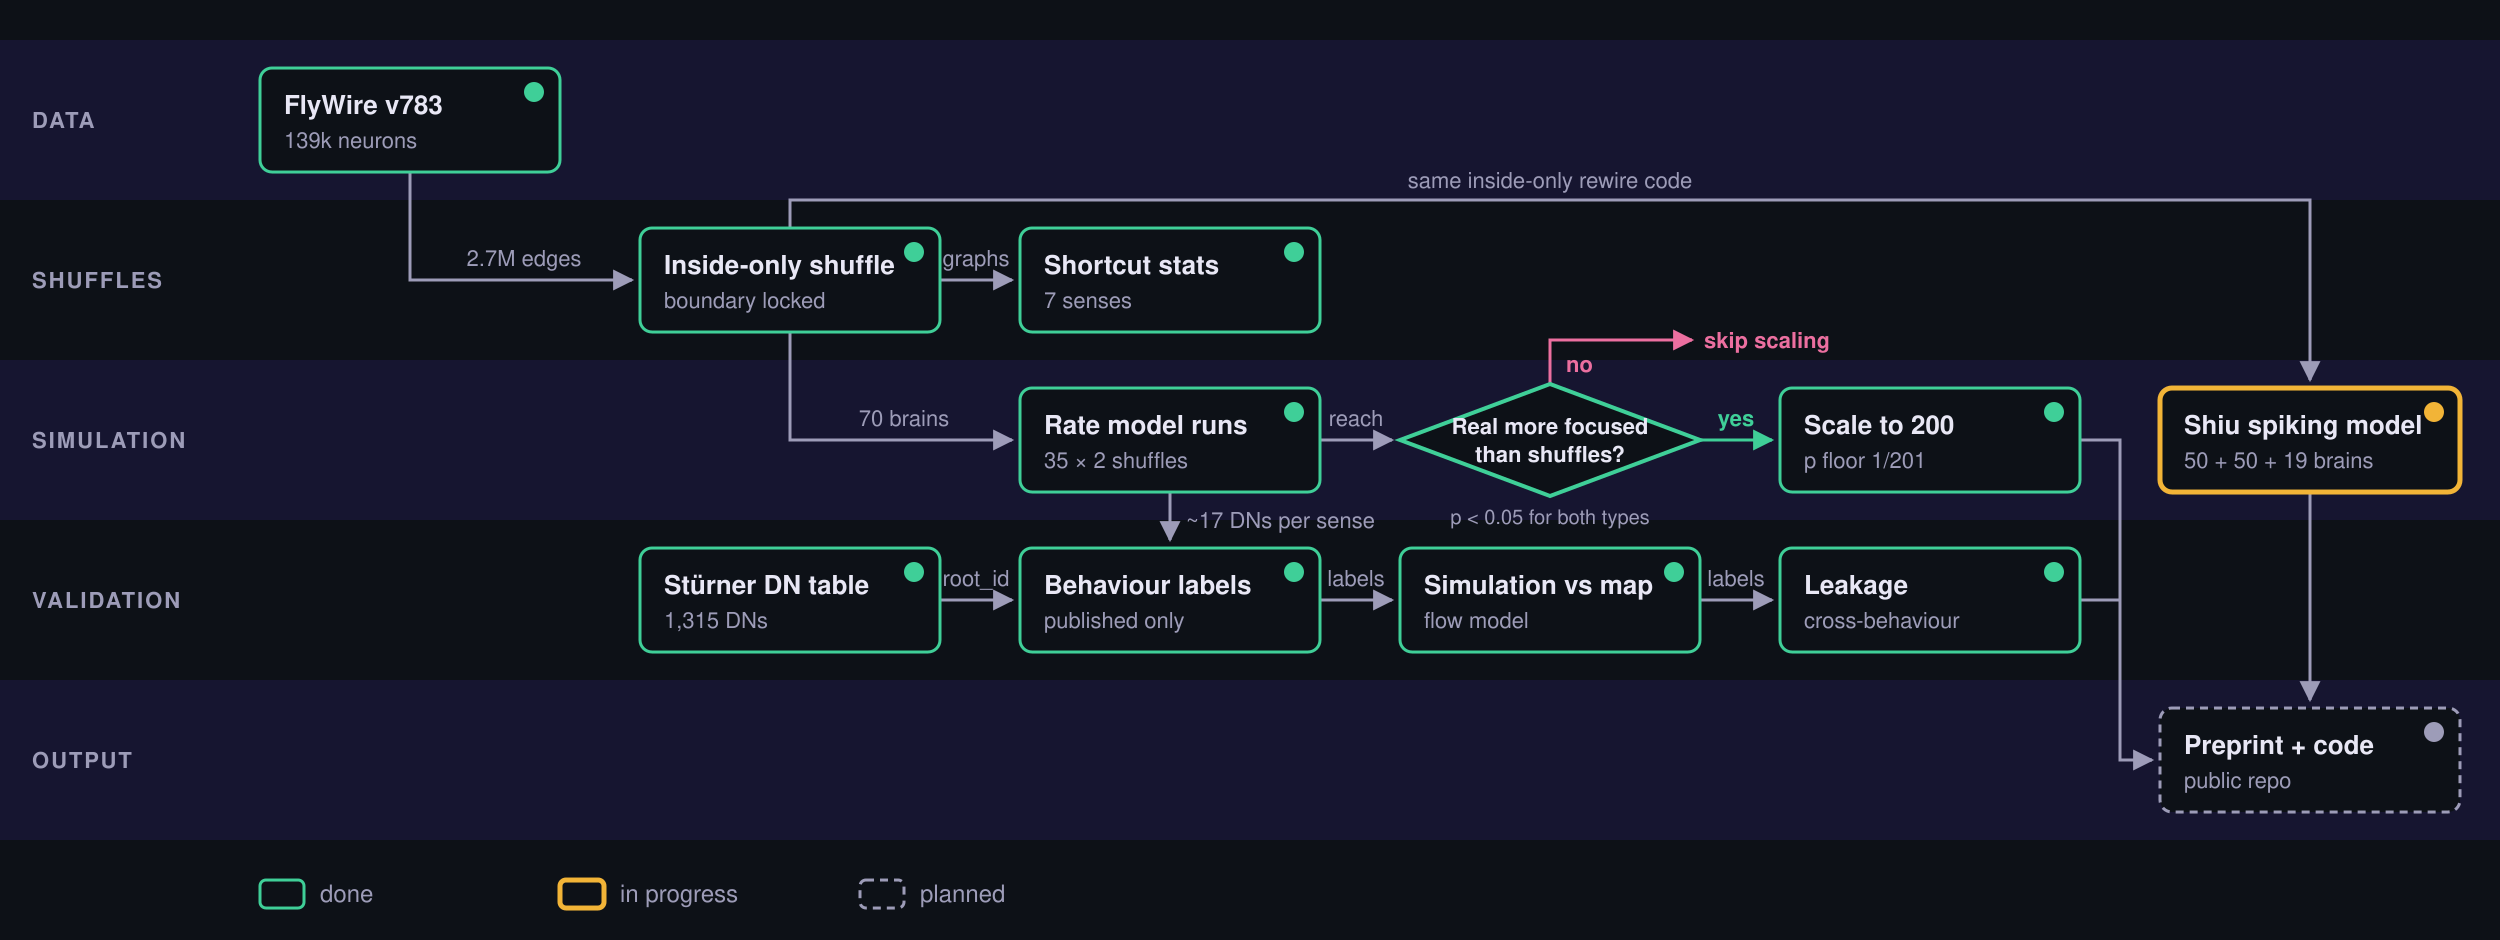
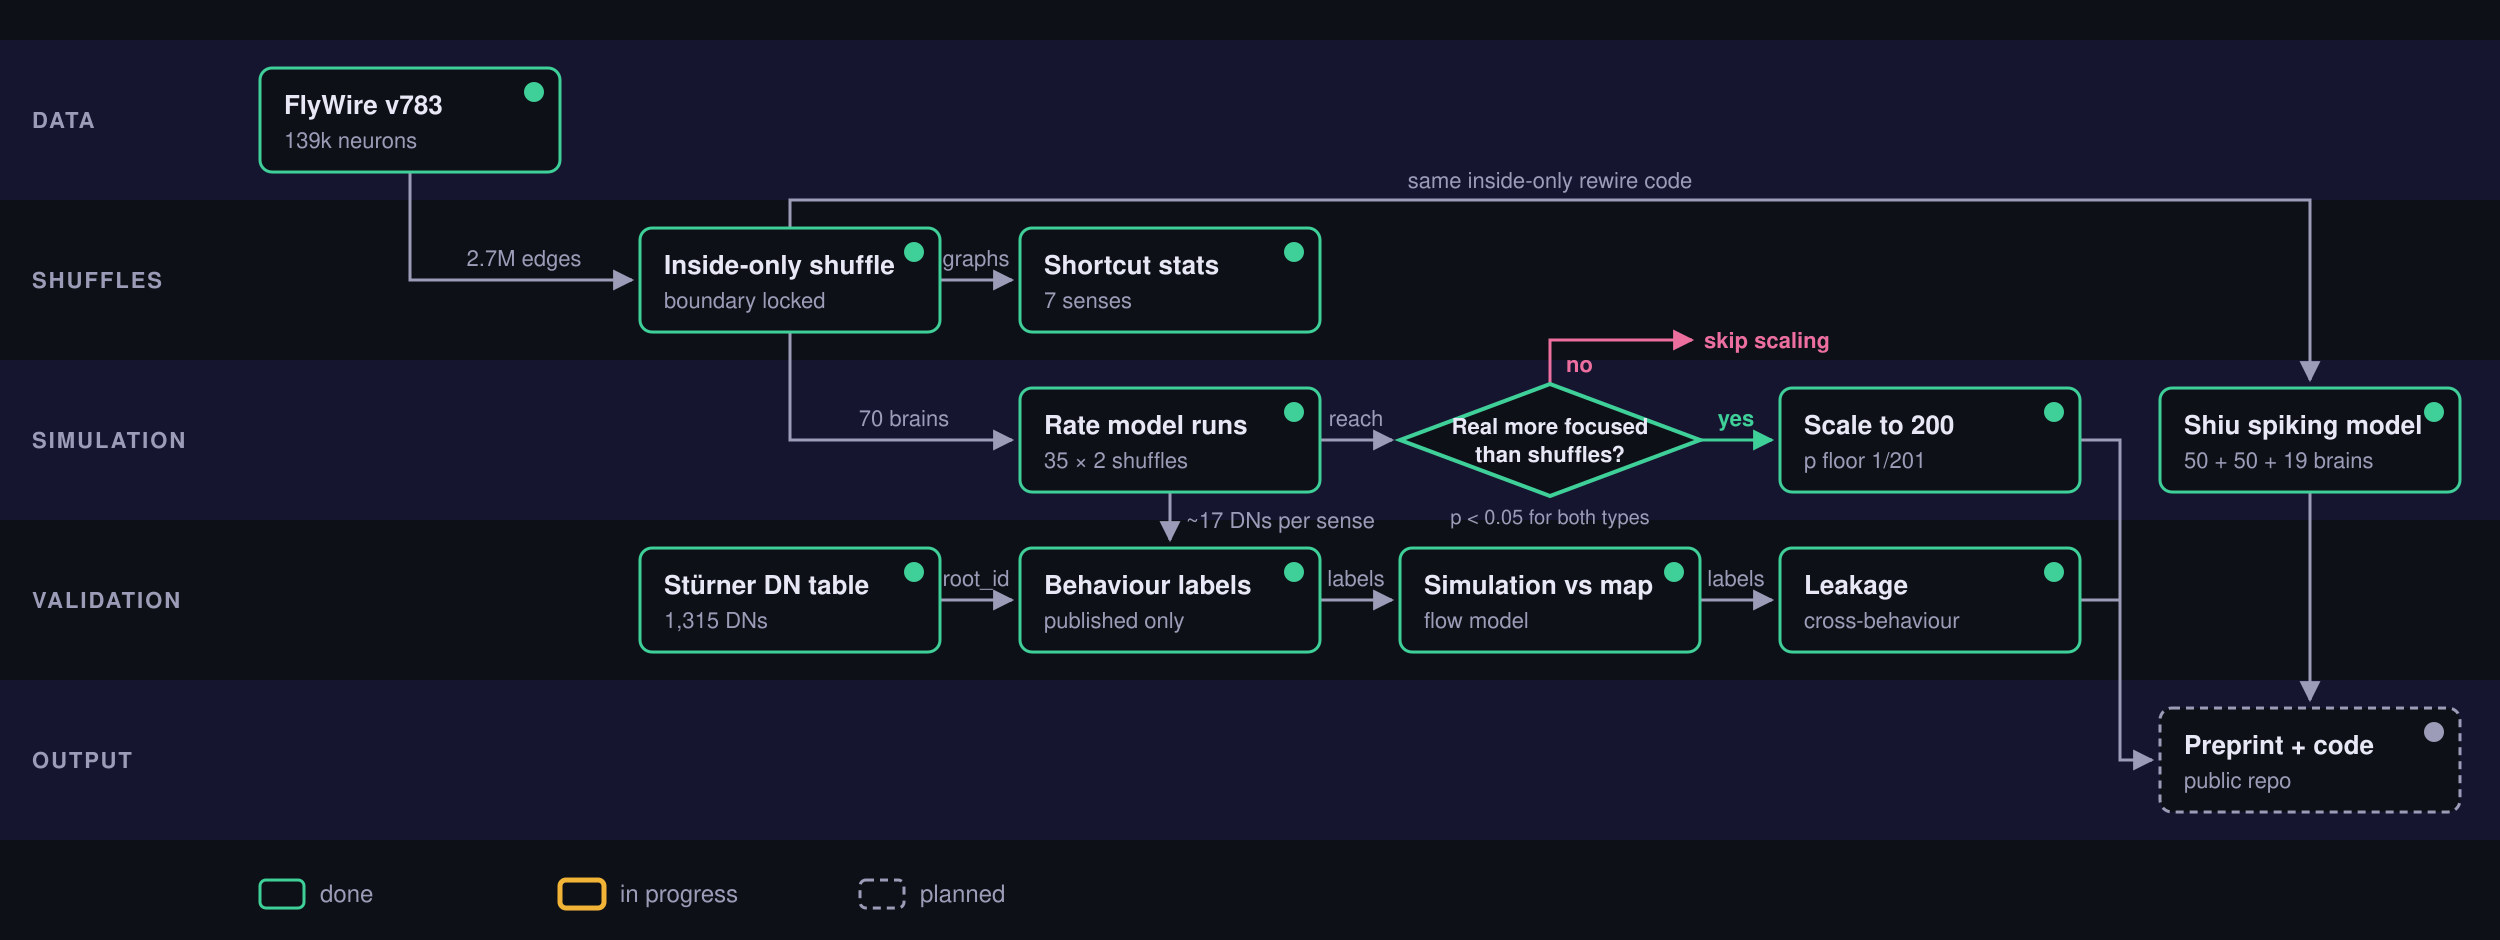
<svg xmlns="http://www.w3.org/2000/svg" viewBox="0 0 1250 470" font-family="Segoe UI, Helvetica, Arial, sans-serif">
  <rect width="1250" height="470" fill="#0d1117" />
  <defs>
    <marker id="pa" viewBox="0 0 10 10" refX="9" refY="5" markerWidth="7" markerHeight="7" orient="auto">
      <path d="M0,0L10,5L0,10z" fill="#9d9cb8" />
    </marker>
    <marker id="py" viewBox="0 0 10 10" refX="9" refY="5" markerWidth="7" markerHeight="7" orient="auto">
      <path d="M0,0L10,5L0,10z" fill="#3fcf98" />
    </marker>
    <marker id="pn" viewBox="0 0 10 10" refX="9" refY="5" markerWidth="7" markerHeight="7" orient="auto">
      <path d="M0,0L10,5L0,10z" fill="#ec6fa0" />
    </marker>
  </defs>
  <rect x="0" y="20" width="1250" height="80" fill="#161530" />
  <text x="16" y="64" font-size="11" font-weight="700" letter-spacing="1" fill="#9d9cb8">DATA</text>
  <text x="16" y="144" font-size="11" font-weight="700" letter-spacing="1" fill="#9d9cb8">SHUFFLES</text>
  <rect x="0" y="180" width="1250" height="80" fill="#161530" />
  <text x="16" y="224" font-size="11" font-weight="700" letter-spacing="1" fill="#9d9cb8">SIMULATION</text>
  <text x="16" y="304" font-size="11" font-weight="700" letter-spacing="1" fill="#9d9cb8">VALIDATION</text>
  <rect x="0" y="340" width="1250" height="80" fill="#161530" />
  <text x="16" y="384" font-size="11" font-weight="700" letter-spacing="1" fill="#9d9cb8">OUTPUT</text>
  <path d="M205,86 V140 H316" fill="none" stroke="#9d9cb8" stroke-width="1.5" marker-end="url(#pa)" />
  <text x="262" y="133" font-size="11" fill="#9d9cb8" text-anchor="middle">2.7M edges</text>
  <path d="M470,140 H506" fill="none" stroke="#9d9cb8" stroke-width="1.5" marker-end="url(#pa)" />
  <text x="488" y="133" font-size="11" fill="#9d9cb8" text-anchor="middle">graphs</text>
  <path d="M395,166 V220 H506" fill="none" stroke="#9d9cb8" stroke-width="1.5" marker-end="url(#pa)" />
  <text x="452" y="213" font-size="11" fill="#9d9cb8" text-anchor="middle">70 brains</text>
  <path d="M660,220 H696" fill="none" stroke="#9d9cb8" stroke-width="1.5" marker-end="url(#pa)" />
  <text x="678" y="213" font-size="11" fill="#9d9cb8" text-anchor="middle">reach</text>
  <path d="M850,220 H886" fill="none" stroke="#3fcf98" stroke-width="1.5" marker-end="url(#py)" />
  <text x="868" y="213" font-size="11" fill="#3fcf98" text-anchor="middle" font-weight="700">yes</text>
  <path d="M775,192 V170 H846" fill="none" stroke="#ec6fa0" stroke-width="1.5" marker-end="url(#pn)" />
  <text x="783" y="186" font-size="11" fill="#ec6fa0" text-anchor="start" font-weight="700">no</text>
  <text x="852" y="174" font-size="11" font-weight="700" fill="#ec6fa0">skip scaling</text>
  <text x="775" y="262" font-size="10" fill="#9d9cb8" text-anchor="middle">p &lt; 0.05 for both types</text>
  <path d="M585,246 V270" fill="none" stroke="#9d9cb8" stroke-width="1.5" marker-end="url(#pa)" />
  <text x="593" y="264" font-size="11" fill="#9d9cb8" text-anchor="start">~17 DNs per sense</text>
  <path d="M470,300 H506" fill="none" stroke="#9d9cb8" stroke-width="1.5" marker-end="url(#pa)" />
  <text x="488" y="293" font-size="11" fill="#9d9cb8" text-anchor="middle">root_id</text>
  <path d="M660,300 H696" fill="none" stroke="#9d9cb8" stroke-width="1.5" marker-end="url(#pa)" />
  <text x="678" y="293" font-size="11" fill="#9d9cb8" text-anchor="middle">labels</text>
  <path d="M850,300 H886" fill="none" stroke="#9d9cb8" stroke-width="1.5" marker-end="url(#pa)" />
  <text x="868" y="293" font-size="11" fill="#9d9cb8" text-anchor="middle">labels</text>
  <path d="M395,114 V100 H1155 V190" fill="none" stroke="#9d9cb8" stroke-width="1.5" marker-end="url(#pa)" />
  <text x="775" y="94" font-size="11" fill="#9d9cb8" text-anchor="middle">same inside-only rewire code</text>
  <path d="M1040,220 H1060 V380 H1076" fill="none" stroke="#9d9cb8" stroke-width="1.5" marker-end="url(#pa)" />
  <path d="M1040,300 H1060" fill="none" stroke="#9d9cb8" stroke-width="1.5" />
  <path d="M1155,246 V350" fill="none" stroke="#9d9cb8" stroke-width="1.5" marker-end="url(#pa)" />
  <g transform="translate(130,34)">
    <rect width="150" height="52" rx="6" fill="#0d1117" stroke="#3fcf98" stroke-width="1.5" />
    <circle cx="137" cy="12" r="5" fill="#3fcf98" />
    <text x="12" y="23" font-size="13" font-weight="700" fill="#e8e7f5">FlyWire v783</text>
    <text x="12" y="40" font-size="11" fill="#9d9cb8">139k neurons</text>
  </g>
  <g transform="translate(320,114)">
    <rect width="150" height="52" rx="6" fill="#0d1117" stroke="#3fcf98" stroke-width="1.5" />
    <circle cx="137" cy="12" r="5" fill="#3fcf98" />
    <text x="12" y="23" font-size="13" font-weight="700" fill="#e8e7f5">Inside-only shuffle</text>
    <text x="12" y="40" font-size="11" fill="#9d9cb8">boundary locked</text>
  </g>
  <g transform="translate(510,114)">
    <rect width="150" height="52" rx="6" fill="#0d1117" stroke="#3fcf98" stroke-width="1.5" />
    <circle cx="137" cy="12" r="5" fill="#3fcf98" />
    <text x="12" y="23" font-size="13" font-weight="700" fill="#e8e7f5">Shortcut stats</text>
    <text x="12" y="40" font-size="11" fill="#9d9cb8">7 senses</text>
  </g>
  <g transform="translate(510,194)">
    <rect width="150" height="52" rx="6" fill="#0d1117" stroke="#3fcf98" stroke-width="1.5" />
    <circle cx="137" cy="12" r="5" fill="#3fcf98" />
    <text x="12" y="23" font-size="13" font-weight="700" fill="#e8e7f5">Rate model runs</text>
    <text x="12" y="40" font-size="11" fill="#9d9cb8">35 × 2 shuffles</text>
  </g>
  <g transform="translate(775,220)">
    <polygon points="0,-28 75,0 0,28 -75,0" fill="#0d1117" stroke="#3fcf98" stroke-width="2" />
    <text x="0" y="-3" font-size="11" font-weight="700" fill="#e8e7f5" text-anchor="middle">Real more focused</text>
    <text x="0" y="11" font-size="11" font-weight="700" fill="#e8e7f5" text-anchor="middle">than shuffles?</text>
  </g>
  <g transform="translate(890,194)">
    <rect width="150" height="52" rx="6" fill="#0d1117" stroke="#3fcf98" stroke-width="1.5" />
    <circle cx="137" cy="12" r="5" fill="#3fcf98" />
    <text x="12" y="23" font-size="13" font-weight="700" fill="#e8e7f5">Scale to 200</text>
    <text x="12" y="40" font-size="11" fill="#9d9cb8">p floor 1/201</text>
  </g>
  <g transform="translate(1080,194)">
-     <rect width="150" height="52" rx="6" fill="#0d1117" stroke="#f2b437" stroke-width="2.5" />
-     <circle cx="137" cy="12" r="5" fill="#f2b437" />
+     <rect width="150" height="52" rx="6" fill="#0d1117" stroke="#3fcf98" stroke-width="1.5" />
+     <circle cx="137" cy="12" r="5" fill="#3fcf98" />
    <text x="12" y="23" font-size="13" font-weight="700" fill="#e8e7f5">Shiu spiking model</text>
    <text x="12" y="40" font-size="11" fill="#9d9cb8">50 + 50 + 19 brains</text>
  </g>
  <g transform="translate(320,274)">
    <rect width="150" height="52" rx="6" fill="#0d1117" stroke="#3fcf98" stroke-width="1.5" />
    <circle cx="137" cy="12" r="5" fill="#3fcf98" />
    <text x="12" y="23" font-size="13" font-weight="700" fill="#e8e7f5">Stürner DN table</text>
    <text x="12" y="40" font-size="11" fill="#9d9cb8">1,315 DNs</text>
  </g>
  <g transform="translate(510,274)">
    <rect width="150" height="52" rx="6" fill="#0d1117" stroke="#3fcf98" stroke-width="1.5" />
    <circle cx="137" cy="12" r="5" fill="#3fcf98" />
    <text x="12" y="23" font-size="13" font-weight="700" fill="#e8e7f5">Behaviour labels</text>
    <text x="12" y="40" font-size="11" fill="#9d9cb8">published only</text>
  </g>
  <g transform="translate(700,274)">
    <rect width="150" height="52" rx="6" fill="#0d1117" stroke="#3fcf98" stroke-width="1.5" />
    <circle cx="137" cy="12" r="5" fill="#3fcf98" />
    <text x="12" y="23" font-size="13" font-weight="700" fill="#e8e7f5">Simulation vs map</text>
    <text x="12" y="40" font-size="11" fill="#9d9cb8">flow model</text>
  </g>
  <g transform="translate(890,274)">
    <rect width="150" height="52" rx="6" fill="#0d1117" stroke="#3fcf98" stroke-width="1.5" />
    <circle cx="137" cy="12" r="5" fill="#3fcf98" />
    <text x="12" y="23" font-size="13" font-weight="700" fill="#e8e7f5">Leakage</text>
    <text x="12" y="40" font-size="11" fill="#9d9cb8">cross-behaviour</text>
  </g>
  <g transform="translate(1080,354)">
    <rect width="150" height="52" rx="6" fill="#0d1117" stroke="#9d9cb8" stroke-width="1.5" stroke-dasharray="4 3" />
    <circle cx="137" cy="12" r="5" fill="#9d9cb8" />
    <text x="12" y="23" font-size="13" font-weight="700" fill="#e8e7f5">Preprint + code</text>
    <text x="12" y="40" font-size="11" fill="#9d9cb8">public repo</text>
  </g>
  <rect x="130" y="440" width="22" height="14" rx="3" fill="#0d1117" stroke="#3fcf98" stroke-width="1.5" />
  <text x="160" y="451" font-size="12" fill="#9d9cb8">done</text>
  <rect x="280" y="440" width="22" height="14" rx="3" fill="#0d1117" stroke="#f2b437" stroke-width="2.5" />
  <text x="310" y="451" font-size="12" fill="#9d9cb8">in progress</text>
  <rect x="430" y="440" width="22" height="14" rx="3" fill="#0d1117" stroke="#9d9cb8" stroke-width="1.5" stroke-dasharray="4 3" />
  <text x="460" y="451" font-size="12" fill="#9d9cb8">planned</text>
</svg>
